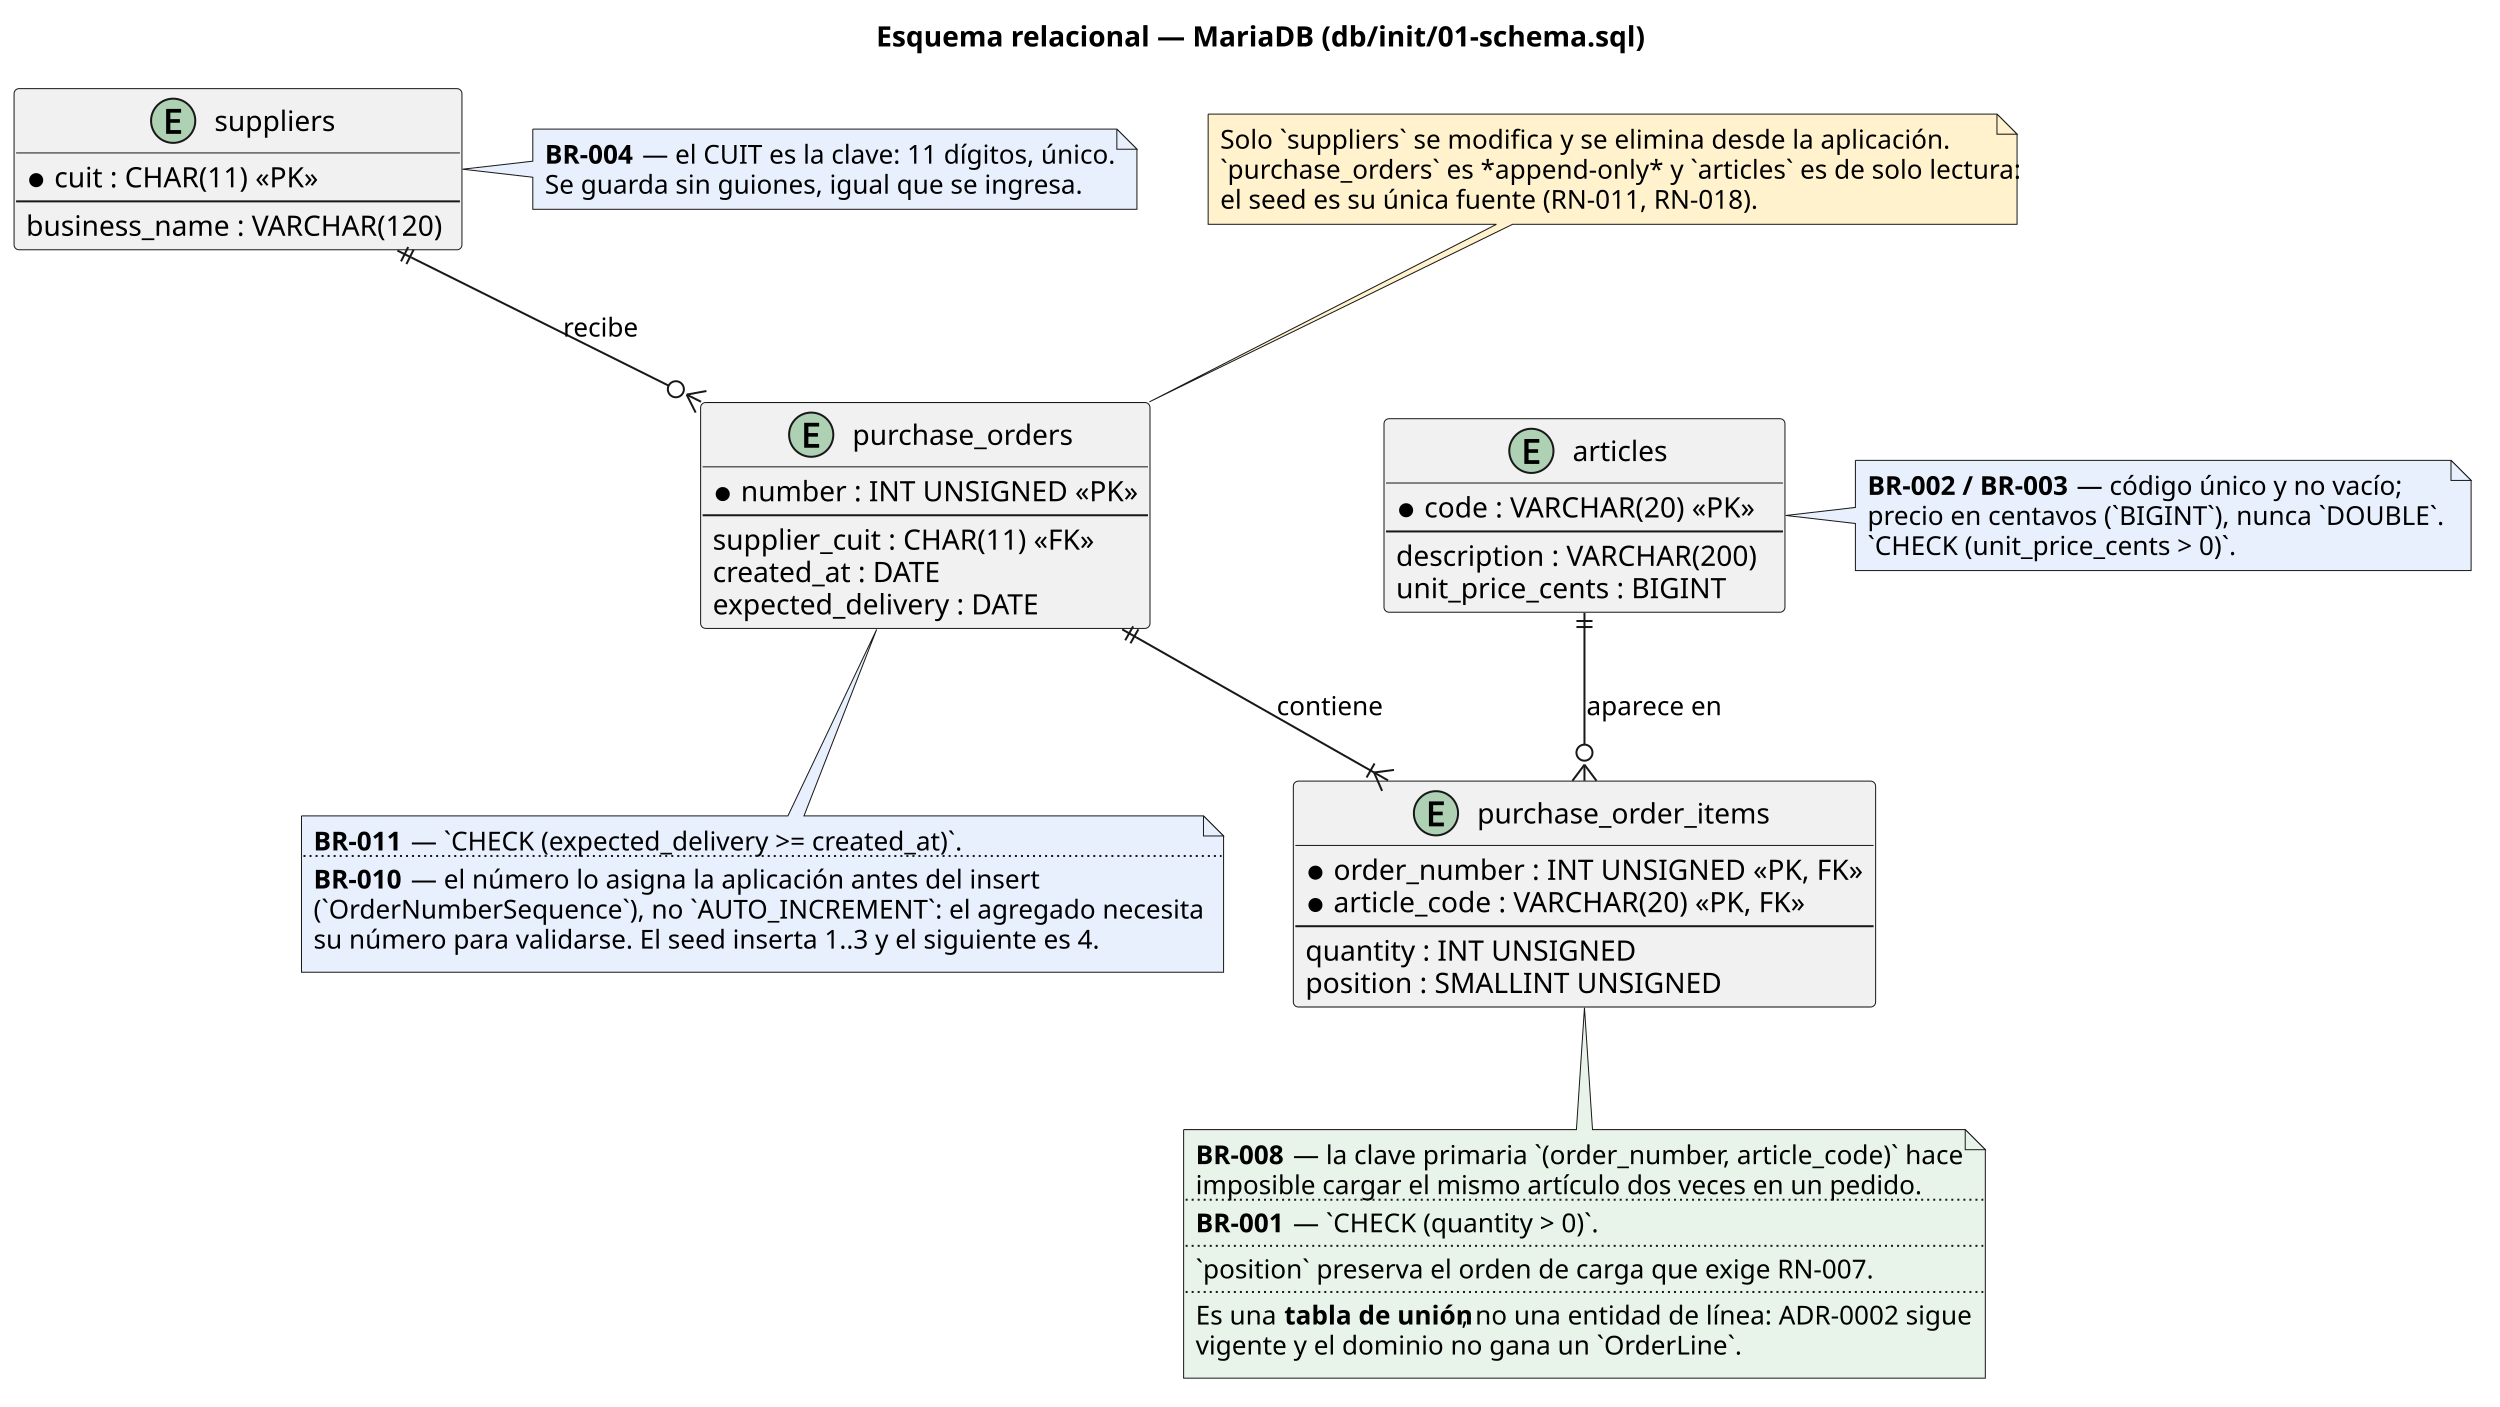
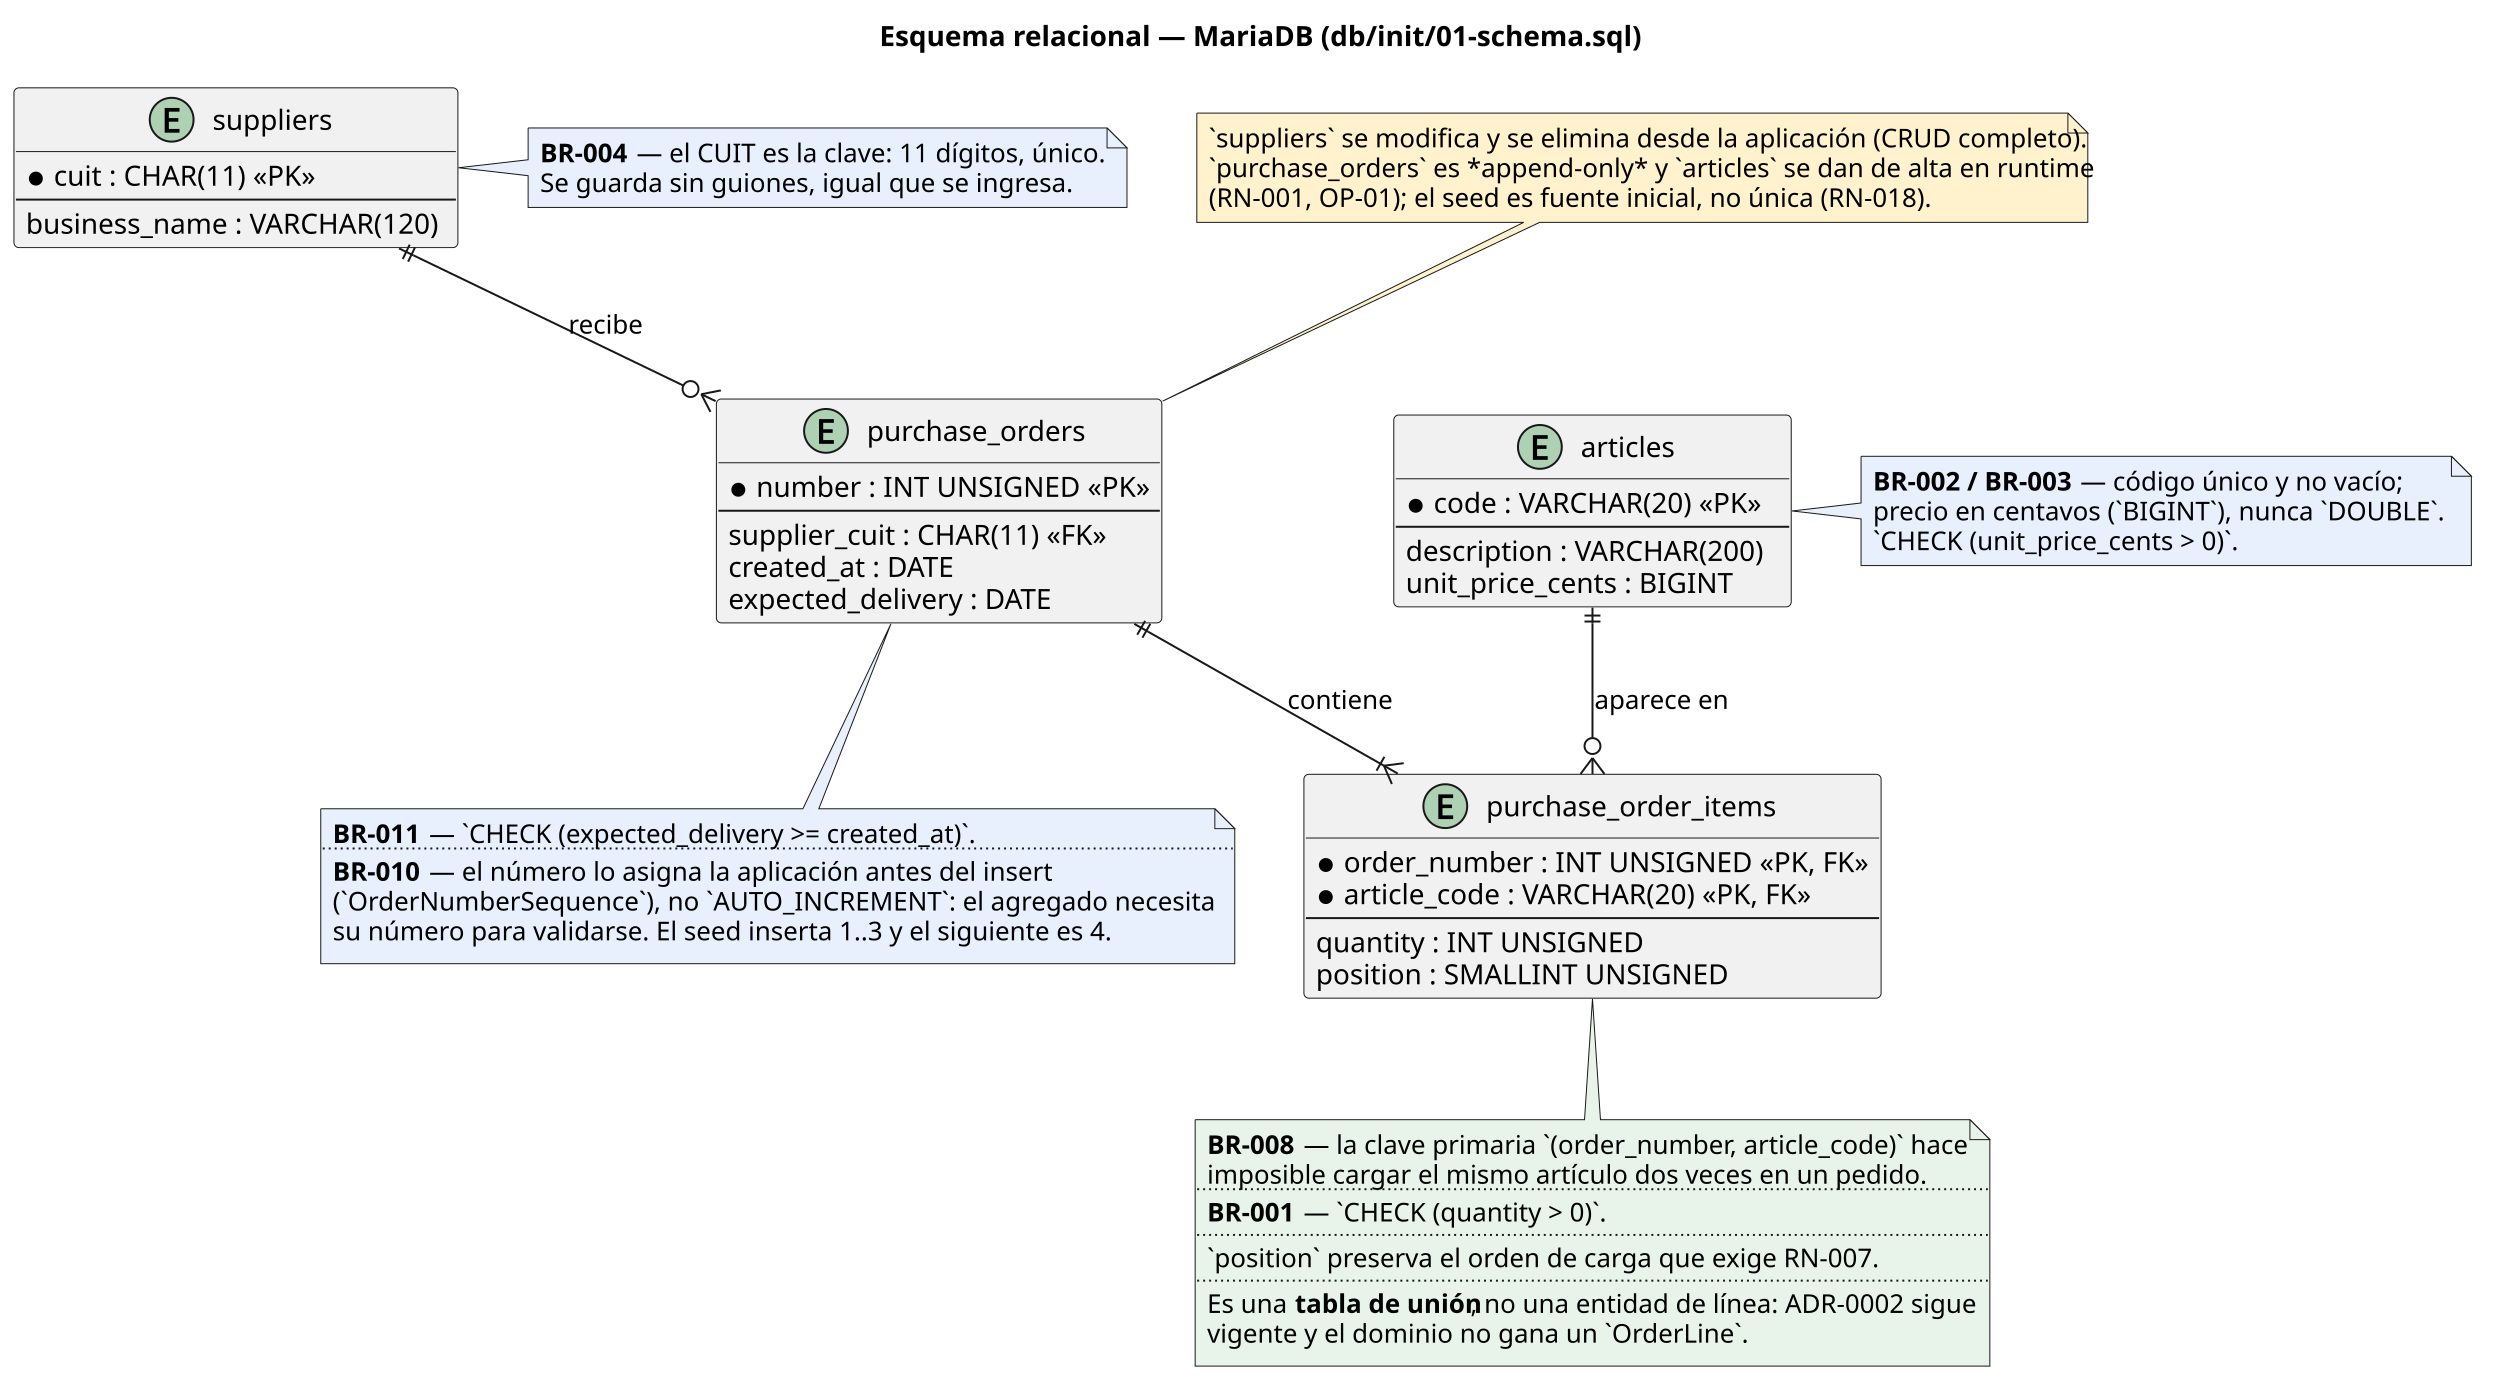
- <svg xmlns="http://www.w3.org/2000/svg" version="1.1" data-diagram-type="CLASS" style="width:1244px;height:700px;background:#FFFFFF;" width="1244px" height="700px" viewBox="0 0 1244 700" zoomAndPan="magnify" preserveAspectRatio="none" contentStyleType="text/css">
+ <svg xmlns="http://www.w3.org/2000/svg" version="1.1" data-diagram-type="CLASS" style="width:1255px;height:700px;background:#FFFFFF;" width="1255px" height="700px" viewBox="0 0 1255 700" zoomAndPan="magnify" preserveAspectRatio="none" contentStyleType="text/css">
  <defs />
  <g font-family="sans-serif" lengthAdjust="spacing">
    <g class="title" data-source-line="1">
-       <text x="435.98" y="23.132" fill="#000" font-size="14" textLength="365.661" font-weight="700">Esquema relacional — MariaDB (db/init/01-schema.sql)</text>
+       <text x="441.48" y="23.132" fill="#000" font-size="14" textLength="365.661" font-weight="700">Esquema relacional — MariaDB (db/init/01-schema.sql)</text>
    </g>
    <g class="entity" data-qualified-name="articles" id="ent0001" data-source-line="5">
-       <rect x="688.68" y="208.349" width="199.517" height="96.296" fill="#F1F1F1" style="stroke:#181818;stroke-width:0.5;" rx="2.5" ry="2.5" />
-       <ellipse cx="762.016" cy="224.349" rx="11" ry="11" fill="#ADD1B2" style="stroke:#181818;stroke-width:1;" />
-       <path d="M758.516,230.849 L758.516,218.442 L765.953,218.442 L765.953,220.302 L760.61,220.302 L760.61,223.536 L765.36,223.536 L765.36,225.333 L760.61,225.333 L760.61,228.974 L765.953,228.974 L765.953,230.849 L758.516,230.849 Z " fill="#000" />
-       <text x="782.516" y="229.431" fill="#000" font-size="14" textLength="44.345">articles</text>
-       <line x1="689.68" y1="240.349" x2="887.197" y2="240.349" style="stroke:#181818;stroke-width:0.5;" />
+       <rect x="699.68" y="208.349" width="199.517" height="96.296" fill="#F1F1F1" style="stroke:#181818;stroke-width:0.5;" rx="2.5" ry="2.5" />
+       <ellipse cx="773.016" cy="224.349" rx="11" ry="11" fill="#ADD1B2" style="stroke:#181818;stroke-width:1;" />
+       <path d="M769.516,230.849 L769.516,218.442 L776.953,218.442 L776.953,220.302 L771.61,220.302 L771.61,223.536 L776.36,223.536 L776.36,225.333 L771.61,225.333 L771.61,228.974 L776.953,228.974 L776.953,230.849 L769.516,230.849 Z " fill="#000" />
+       <text x="793.516" y="229.431" fill="#000" font-size="14" textLength="44.345">articles</text>
+       <line x1="700.68" y1="240.349" x2="898.197" y2="240.349" style="stroke:#181818;stroke-width:0.5;" />
      <g data-visibility-modifier="IE_MANDATORY">
-         <ellipse cx="699.68" cy="253.898" rx="3" ry="3" fill="#000" style="stroke:#000;stroke-width:1;" />
+         <ellipse cx="710.68" cy="253.898" rx="3" ry="3" fill="#000" style="stroke:#000;stroke-width:1;" />
      </g>
-       <text x="708.68" y="257.48" fill="#000" font-size="14" textLength="173.517">code : VARCHAR(20) «PK»</text>
-       <line x1="689.68" y1="264.447" x2="887.197" y2="264.447" style="stroke:#181818;stroke-width:1;" />
-       <text x="694.68" y="281.579" fill="#000" font-size="14" textLength="180.51">description : VARCHAR(200)</text>
-       <text x="694.68" y="297.678" fill="#000" font-size="14" textLength="160.289">unit_price_cents : BIGINT</text>
+       <text x="719.68" y="257.48" fill="#000" font-size="14" textLength="173.517">code : VARCHAR(20) «PK»</text>
+       <line x1="700.68" y1="264.447" x2="898.197" y2="264.447" style="stroke:#181818;stroke-width:1;" />
+       <text x="705.68" y="281.579" fill="#000" font-size="14" textLength="180.51">description : VARCHAR(200)</text>
+       <text x="705.68" y="297.678" fill="#000" font-size="14" textLength="160.289">unit_price_cents : BIGINT</text>
    </g>
    <g class="entity" data-qualified-name="suppliers" id="ent0002" data-source-line="12">
      <rect x="7" y="44.099" width="222.868" height="80.197" fill="#F1F1F1" style="stroke:#181818;stroke-width:0.5;" rx="2.5" ry="2.5" />
      <ellipse cx="86.17" cy="60.099" rx="11" ry="11" fill="#ADD1B2" style="stroke:#181818;stroke-width:1;" />
      <path d="M82.67,66.599 L82.67,54.192 L90.108,54.192 L90.108,56.052 L84.764,56.052 L84.764,59.286 L89.514,59.286 L89.514,61.083 L84.764,61.083 L84.764,64.724 L90.108,64.724 L90.108,66.599 L82.67,66.599 Z " fill="#000" />
      <text x="106.67" y="65.181" fill="#000" font-size="14" textLength="56.027">suppliers</text>
      <line x1="8" y1="76.099" x2="228.868" y2="76.099" style="stroke:#181818;stroke-width:0.5;" />
      <g data-visibility-modifier="IE_MANDATORY">
        <ellipse cx="18" cy="89.648" rx="3" ry="3" fill="#000" style="stroke:#000;stroke-width:1;" />
      </g>
      <text x="27" y="93.23" fill="#000" font-size="14" textLength="136.158">cuit : CHAR(11) «PK»</text>
      <line x1="8" y1="100.197" x2="228.868" y2="100.197" style="stroke:#181818;stroke-width:1;" />
      <text x="13" y="117.329" fill="#000" font-size="14" textLength="210.868">business_name : VARCHAR(120)</text>
    </g>
    <g class="entity" data-qualified-name="orders" id="ent0003" data-source-line="18">
-       <rect x="348.63" y="200.299" width="223.613" height="112.395" fill="#F1F1F1" style="stroke:#181818;stroke-width:0.5;" rx="2.5" ry="2.5" />
-       <ellipse cx="403.656" cy="216.299" rx="11" ry="11" fill="#ADD1B2" style="stroke:#181818;stroke-width:1;" />
-       <path d="M400.156,222.799 L400.156,210.392 L407.593,210.392 L407.593,212.252 L402.25,212.252 L402.25,215.486 L407,215.486 L407,217.283 L402.25,217.283 L402.25,220.924 L407.593,220.924 L407.593,222.799 L400.156,222.799 Z " fill="#000" />
-       <text x="424.156" y="221.381" fill="#000" font-size="14" textLength="105.062">purchase_orders</text>
-       <line x1="349.63" y1="232.299" x2="571.243" y2="232.299" style="stroke:#181818;stroke-width:0.5;" />
+       <rect x="359.63" y="200.299" width="223.613" height="112.395" fill="#F1F1F1" style="stroke:#181818;stroke-width:0.5;" rx="2.5" ry="2.5" />
+       <ellipse cx="414.656" cy="216.299" rx="11" ry="11" fill="#ADD1B2" style="stroke:#181818;stroke-width:1;" />
+       <path d="M411.156,222.799 L411.156,210.392 L418.593,210.392 L418.593,212.252 L413.25,212.252 L413.25,215.486 L418,215.486 L418,217.283 L413.25,217.283 L413.25,220.924 L418.593,220.924 L418.593,222.799 L411.156,222.799 Z " fill="#000" />
+       <text x="435.156" y="221.381" fill="#000" font-size="14" textLength="105.062">purchase_orders</text>
+       <line x1="360.63" y1="232.299" x2="582.243" y2="232.299" style="stroke:#181818;stroke-width:0.5;" />
      <g data-visibility-modifier="IE_MANDATORY">
-         <ellipse cx="359.63" cy="245.848" rx="3" ry="3" fill="#000" style="stroke:#000;stroke-width:1;" />
+         <ellipse cx="370.63" cy="245.848" rx="3" ry="3" fill="#000" style="stroke:#000;stroke-width:1;" />
      </g>
-       <text x="368.63" y="249.43" fill="#000" font-size="14" textLength="197.613">number : INT UNSIGNED «PK»</text>
-       <line x1="349.63" y1="256.397" x2="571.243" y2="256.397" style="stroke:#181818;stroke-width:1;" />
-       <text x="354.63" y="273.529" fill="#000" font-size="14" textLength="192.186">supplier_cuit : CHAR(11) «FK»</text>
-       <text x="354.63" y="289.628" fill="#000" font-size="14" textLength="115.165">created_at : DATE</text>
-       <text x="354.63" y="305.726" fill="#000" font-size="14" textLength="161.854">expected_delivery : DATE</text>
+       <text x="379.63" y="249.43" fill="#000" font-size="14" textLength="197.613">number : INT UNSIGNED «PK»</text>
+       <line x1="360.63" y1="256.397" x2="582.243" y2="256.397" style="stroke:#181818;stroke-width:1;" />
+       <text x="365.63" y="273.529" fill="#000" font-size="14" textLength="192.186">supplier_cuit : CHAR(11) «FK»</text>
+       <text x="365.63" y="289.628" fill="#000" font-size="14" textLength="115.165">created_at : DATE</text>
+       <text x="365.63" y="305.726" fill="#000" font-size="14" textLength="161.854">expected_delivery : DATE</text>
    </g>
    <g class="entity" data-qualified-name="items" id="ent0004" data-source-line="26">
-       <rect x="643.56" y="388.689" width="289.751" height="112.395" fill="#F1F1F1" style="stroke:#181818;stroke-width:0.5;" rx="2.5" ry="2.5" />
-       <ellipse cx="714.538" cy="404.689" rx="11" ry="11" fill="#ADD1B2" style="stroke:#181818;stroke-width:1;" />
-       <path d="M711.038,411.189 L711.038,398.782 L718.475,398.782 L718.475,400.642 L713.131,400.642 L713.131,403.876 L717.881,403.876 L717.881,405.673 L713.131,405.673 L713.131,409.314 L718.475,409.314 L718.475,411.189 L711.038,411.189 Z " fill="#000" />
-       <text x="735.038" y="409.771" fill="#000" font-size="14" textLength="139.296">purchase_order_items</text>
-       <line x1="644.56" y1="420.689" x2="932.311" y2="420.689" style="stroke:#181818;stroke-width:0.5;" />
+       <rect x="654.56" y="388.689" width="289.751" height="112.395" fill="#F1F1F1" style="stroke:#181818;stroke-width:0.5;" rx="2.5" ry="2.5" />
+       <ellipse cx="725.538" cy="404.689" rx="11" ry="11" fill="#ADD1B2" style="stroke:#181818;stroke-width:1;" />
+       <path d="M722.038,411.189 L722.038,398.782 L729.475,398.782 L729.475,400.642 L724.131,400.642 L724.131,403.876 L728.881,403.876 L728.881,405.673 L724.131,405.673 L724.131,409.314 L729.475,409.314 L729.475,411.189 L722.038,411.189 Z " fill="#000" />
+       <text x="746.038" y="409.771" fill="#000" font-size="14" textLength="139.296">purchase_order_items</text>
+       <line x1="655.56" y1="420.689" x2="943.311" y2="420.689" style="stroke:#181818;stroke-width:0.5;" />
      <g data-visibility-modifier="IE_MANDATORY">
-         <ellipse cx="654.56" cy="434.238" rx="3" ry="3" fill="#000" style="stroke:#000;stroke-width:1;" />
+         <ellipse cx="665.56" cy="434.238" rx="3" ry="3" fill="#000" style="stroke:#000;stroke-width:1;" />
      </g>
-       <text x="663.56" y="437.82" fill="#000" font-size="14" textLength="263.751">order_number : INT UNSIGNED «PK, FK»</text>
+       <text x="674.56" y="437.82" fill="#000" font-size="14" textLength="263.751">order_number : INT UNSIGNED «PK, FK»</text>
      <g data-visibility-modifier="IE_MANDATORY">
-         <ellipse cx="654.56" cy="450.337" rx="3" ry="3" fill="#000" style="stroke:#000;stroke-width:1;" />
+         <ellipse cx="665.56" cy="450.337" rx="3" ry="3" fill="#000" style="stroke:#000;stroke-width:1;" />
      </g>
-       <text x="663.56" y="453.919" fill="#000" font-size="14" textLength="244.316">article_code : VARCHAR(20) «PK, FK»</text>
-       <line x1="644.56" y1="460.886" x2="932.311" y2="460.886" style="stroke:#181818;stroke-width:1;" />
-       <text x="649.56" y="478.018" fill="#000" font-size="14" textLength="161.041">quantity : INT UNSIGNED</text>
-       <text x="649.56" y="494.116" fill="#000" font-size="14" textLength="206.172">position : SMALLINT UNSIGNED</text>
+       <text x="674.56" y="453.919" fill="#000" font-size="14" textLength="244.316">article_code : VARCHAR(20) «PK, FK»</text>
+       <line x1="655.56" y1="460.886" x2="943.311" y2="460.886" style="stroke:#181818;stroke-width:1;" />
+       <text x="660.56" y="478.018" fill="#000" font-size="14" textLength="161.041">quantity : INT UNSIGNED</text>
+       <text x="660.56" y="494.116" fill="#000" font-size="14" textLength="206.172">position : SMALLINT UNSIGNED</text>
    </g>
    <g class="entity" data-qualified-name="GMN8" id="ent0009" data-source-line="39">
      <path d="M265.12,64.249 L265.12,80.199 L230.1,84.199 L265.12,88.199 L265.12,104.146 A0,0 0 0 0 265.12,104.146 L565.741,104.146 A0,0 0 0 0 565.741,104.146 L565.741,74.249 L555.741,64.249 L265.12,64.249 A0,0 0 0 0 265.12,64.249" style="stroke:#181818;stroke-width:0.5;" fill="#E8F0FE" />
      <path d="M555.741,64.249 L555.741,74.249 L565.741,74.249 L555.741,64.249" style="stroke:#181818;stroke-width:0.5;" fill="#E8F0FE" />
      <text x="271.12" y="81.442" fill="#000" font-size="13" textLength="44.795" font-weight="700">BR-004</text>
      <text x="319.527" y="81.442" fill="#000" font-size="13" textLength="231.213">— el CUIT es la clave: 11 dígitos, único.</text>
      <text x="271.12" y="96.391" fill="#000" font-size="13" textLength="256.566">Se guarda sin guiones, igual que se ingresa.</text>
    </g>
    <g class="entity" data-qualified-name="GMN11" id="ent0012" data-source-line="44">
-       <path d="M923.25,229.069 L923.25,252.499 L888.56,256.499 L923.25,260.499 L923.25,283.915 A0,0 0 0 0 923.25,283.915 L1229.622,283.915 A0,0 0 0 0 1229.622,283.915 L1229.622,239.069 L1219.622,229.069 L923.25,229.069 A0,0 0 0 0 923.25,229.069" style="stroke:#181818;stroke-width:0.5;" fill="#E8F0FE" />
-       <path d="M1219.622,229.069 L1219.622,239.069 L1229.622,239.069 L1219.622,229.069" style="stroke:#181818;stroke-width:0.5;" fill="#E8F0FE" />
-       <text x="929.25" y="246.262" fill="#000" font-size="13" textLength="100.426" font-weight="700">BR-002 / BR-003</text>
-       <text x="1033.288" y="246.262" fill="#000" font-size="13" textLength="156.089">— código único y no vacío;</text>
-       <text x="929.25" y="261.211" fill="#000" font-size="13" textLength="285.372">precio en centavos (`BIGINT`), nunca `DOUBLE`.</text>
-       <text x="929.25" y="276.16" fill="#000" font-size="13" textLength="186.761">`CHECK (unit_price_cents &gt; 0)`.</text>
+       <path d="M934.25,229.069 L934.25,252.499 L899.56,256.499 L934.25,260.499 L934.25,283.915 A0,0 0 0 0 934.25,283.915 L1240.622,283.915 A0,0 0 0 0 1240.622,283.915 L1240.622,239.069 L1230.622,229.069 L934.25,229.069 A0,0 0 0 0 934.25,229.069" style="stroke:#181818;stroke-width:0.5;" fill="#E8F0FE" />
+       <path d="M1230.622,229.069 L1230.622,239.069 L1240.622,239.069 L1230.622,229.069" style="stroke:#181818;stroke-width:0.5;" fill="#E8F0FE" />
+       <text x="940.25" y="246.262" fill="#000" font-size="13" textLength="100.426" font-weight="700">BR-002 / BR-003</text>
+       <text x="1044.288" y="246.262" fill="#000" font-size="13" textLength="156.089">— código único y no vacío;</text>
+       <text x="940.25" y="261.211" fill="#000" font-size="13" textLength="285.372">precio en centavos (`BIGINT`), nunca `DOUBLE`.</text>
+       <text x="940.25" y="276.16" fill="#000" font-size="13" textLength="186.761">`CHECK (unit_price_cents &gt; 0)`.</text>
    </g>
    <g class="entity" data-qualified-name="GMN14" id="ent0015" data-source-line="50">
-       <path d="M150.02,405.989 L150.02,483.784 A0,0 0 0 0 150.02,483.784 L608.85,483.784 A0,0 0 0 0 608.85,483.784 L608.85,415.989 L598.85,405.989 L400.06,405.989 L436.24,313.169 L392.06,405.989 L150.02,405.989 A0,0 0 0 0 150.02,405.989" style="stroke:#181818;stroke-width:0.5;" fill="#E8F0FE" />
-       <path d="M598.85,405.989 L598.85,415.989 L608.85,415.989 L598.85,405.989" style="stroke:#181818;stroke-width:0.5;" fill="#E8F0FE" />
-       <text x="156.02" y="423.182" fill="#000" font-size="13" textLength="44.795" font-weight="700">BR-011</text>
-       <text x="204.427" y="423.182" fill="#000" font-size="13" textLength="275.285">— `CHECK (expected_delivery &gt;= created_at)`.</text>
-       <line x1="151.02" y1="425.937" x2="607.85" y2="425.937" style="stroke:#181818;stroke-width:1;stroke-dasharray:1,2;" />
-       <text x="156.02" y="442.131" fill="#000" font-size="13" textLength="44.795" font-weight="700">BR-010</text>
-       <text x="204.427" y="442.131" fill="#000" font-size="13" textLength="297">— el número lo asigna la aplicación antes del insert</text>
-       <text x="156.02" y="457.08" fill="#000" font-size="13" textLength="437.83">(`OrderNumberSequence`), no `AUTO_INCREMENT`: el agregado necesita</text>
-       <text x="156.02" y="472.029" fill="#000" font-size="13" textLength="376.486">su número para validarse. El seed inserta 1..3 y el siguiente es 4.</text>
+       <path d="M161.02,405.989 L161.02,483.784 A0,0 0 0 0 161.02,483.784 L619.85,483.784 A0,0 0 0 0 619.85,483.784 L619.85,415.989 L609.85,405.989 L411.06,405.989 L447.24,313.169 L403.06,405.989 L161.02,405.989 A0,0 0 0 0 161.02,405.989" style="stroke:#181818;stroke-width:0.5;" fill="#E8F0FE" />
+       <path d="M609.85,405.989 L609.85,415.989 L619.85,415.989 L609.85,405.989" style="stroke:#181818;stroke-width:0.5;" fill="#E8F0FE" />
+       <text x="167.02" y="423.182" fill="#000" font-size="13" textLength="44.795" font-weight="700">BR-011</text>
+       <text x="215.427" y="423.182" fill="#000" font-size="13" textLength="275.285">— `CHECK (expected_delivery &gt;= created_at)`.</text>
+       <line x1="162.02" y1="425.937" x2="618.85" y2="425.937" style="stroke:#181818;stroke-width:1;stroke-dasharray:1,2;" />
+       <text x="167.02" y="442.131" fill="#000" font-size="13" textLength="44.795" font-weight="700">BR-010</text>
+       <text x="215.427" y="442.131" fill="#000" font-size="13" textLength="297">— el número lo asigna la aplicación antes del insert</text>
+       <text x="167.02" y="457.08" fill="#000" font-size="13" textLength="437.83">(`OrderNumberSequence`), no `AUTO_INCREMENT`: el agregado necesita</text>
+       <text x="167.02" y="472.029" fill="#000" font-size="13" textLength="376.486">su número para validarse. El seed inserta 1..3 y el siguiente es 4.</text>
    </g>
    <g class="entity" data-qualified-name="GMN17" id="ent0018" data-source-line="58">
-       <path d="M588.97,562.089 L588.97,685.781 A0,0 0 0 0 588.97,685.781 L987.897,685.781 A0,0 0 0 0 987.897,685.781 L987.897,572.089 L977.897,562.089 L792.43,562.089 L788.43,501.419 L784.43,562.089 L588.97,562.089 A0,0 0 0 0 588.97,562.089" style="stroke:#181818;stroke-width:0.5;" fill="#E8F4EA" />
-       <path d="M977.897,562.089 L977.897,572.089 L987.897,572.089 L977.897,562.089" style="stroke:#181818;stroke-width:0.5;" fill="#E8F4EA" />
-       <text x="594.97" y="579.282" fill="#000" font-size="13" textLength="44.795" font-weight="700">BR-008</text>
-       <text x="643.377" y="579.282" fill="#000" font-size="13" textLength="322.962">— la clave primaria `(order_number, article_code)` hace</text>
-       <text x="594.97" y="594.231" fill="#000" font-size="13" textLength="341.783">imposible cargar el mismo artículo dos veces en un pedido.</text>
-       <line x1="589.97" y1="596.986" x2="986.897" y2="596.986" style="stroke:#181818;stroke-width:1;stroke-dasharray:1,2;" />
-       <text x="594.97" y="613.18" fill="#000" font-size="13" textLength="44.795" font-weight="700">BR-001</text>
-       <text x="643.377" y="613.18" fill="#000" font-size="13" textLength="154.235">— `CHECK (quantity &gt; 0)`.</text>
-       <line x1="589.97" y1="619.935" x2="986.897" y2="619.935" style="stroke:#181818;stroke-width:1;stroke-dasharray:1,2;" />
-       <text x="594.97" y="636.129" fill="#000" font-size="13" textLength="324.46">`position` preserva el orden de carga que exige RN-007.</text>
-       <line x1="589.97" y1="642.884" x2="986.897" y2="642.884" style="stroke:#181818;stroke-width:1;stroke-dasharray:1,2;" />
-       <text x="594.97" y="659.077" fill="#000" font-size="13" textLength="40.473">Es una</text>
-       <text x="639.054" y="659.077" fill="#000" font-size="13" textLength="88.112" font-weight="700">tabla de unión</text>
-       <text x="727.166" y="659.077" fill="#000" font-size="13" textLength="245.73">, no una entidad de línea: ADR-0002 sigue</text>
-       <text x="594.97" y="674.026" fill="#000" font-size="13" textLength="257.264">vigente y el dominio no gana un `OrderLine`.</text>
+       <path d="M599.97,562.089 L599.97,685.781 A0,0 0 0 0 599.97,685.781 L998.897,685.781 A0,0 0 0 0 998.897,685.781 L998.897,572.089 L988.897,562.089 L803.43,562.089 L799.43,501.419 L795.43,562.089 L599.97,562.089 A0,0 0 0 0 599.97,562.089" style="stroke:#181818;stroke-width:0.5;" fill="#E8F4EA" />
+       <path d="M988.897,562.089 L988.897,572.089 L998.897,572.089 L988.897,562.089" style="stroke:#181818;stroke-width:0.5;" fill="#E8F4EA" />
+       <text x="605.97" y="579.282" fill="#000" font-size="13" textLength="44.795" font-weight="700">BR-008</text>
+       <text x="654.377" y="579.282" fill="#000" font-size="13" textLength="322.962">— la clave primaria `(order_number, article_code)` hace</text>
+       <text x="605.97" y="594.231" fill="#000" font-size="13" textLength="341.783">imposible cargar el mismo artículo dos veces en un pedido.</text>
+       <line x1="600.97" y1="596.986" x2="997.897" y2="596.986" style="stroke:#181818;stroke-width:1;stroke-dasharray:1,2;" />
+       <text x="605.97" y="613.18" fill="#000" font-size="13" textLength="44.795" font-weight="700">BR-001</text>
+       <text x="654.377" y="613.18" fill="#000" font-size="13" textLength="154.235">— `CHECK (quantity &gt; 0)`.</text>
+       <line x1="600.97" y1="619.935" x2="997.897" y2="619.935" style="stroke:#181818;stroke-width:1;stroke-dasharray:1,2;" />
+       <text x="605.97" y="636.129" fill="#000" font-size="13" textLength="324.46">`position` preserva el orden de carga que exige RN-007.</text>
+       <line x1="600.97" y1="642.884" x2="997.897" y2="642.884" style="stroke:#181818;stroke-width:1;stroke-dasharray:1,2;" />
+       <text x="605.97" y="659.077" fill="#000" font-size="13" textLength="40.473">Es una</text>
+       <text x="650.054" y="659.077" fill="#000" font-size="13" textLength="88.112" font-weight="700">tabla de unión</text>
+       <text x="738.166" y="659.077" fill="#000" font-size="13" textLength="245.73">, no una entidad de línea: ADR-0002 sigue</text>
+       <text x="605.97" y="674.026" fill="#000" font-size="13" textLength="257.264">vigente y el dominio no gana un `OrderLine`.</text>
    </g>
    <g class="entity" data-qualified-name="GMN20" id="ent0021" data-source-line="70">
-       <path d="M601.17,56.779 L601.17,111.625 A0,0 0 0 0 601.17,111.625 L744.62,111.625 L571.94,199.969 L752.62,111.625 L1003.69,111.625 A0,0 0 0 0 1003.69,111.625 L1003.69,66.779 L993.69,56.779 L601.17,56.779 A0,0 0 0 0 601.17,56.779" style="stroke:#181818;stroke-width:0.5;" fill="#FFF2CC" />
-       <path d="M993.69,56.779 L993.69,66.779 L1003.69,66.779 L993.69,56.779" style="stroke:#181818;stroke-width:0.5;" fill="#FFF2CC" />
-       <text x="607.17" y="73.972" fill="#000" font-size="13" textLength="349.724">Solo `suppliers` se modifica y se elimina desde la aplicación.</text>
-       <text x="607.17" y="88.921" fill="#000" font-size="13" textLength="381.52">`purchase_orders` es *append-only* y `articles` es de solo lectura:</text>
-       <text x="607.17" y="103.87" fill="#000" font-size="13" textLength="263.745">el seed es su única fuente (RN-011, RN-018).</text>
+       <path d="M600.8,56.779 L600.8,111.625 A0,0 0 0 0 600.8,111.625 L764.89,111.625 L583.61,201.379 L772.89,111.625 L1048.077,111.625 A0,0 0 0 0 1048.077,111.625 L1048.077,66.779 L1038.077,56.779 L600.8,56.779 A0,0 0 0 0 600.8,56.779" style="stroke:#181818;stroke-width:0.5;" fill="#FFF2CC" />
+       <path d="M1038.077,56.779 L1038.077,66.779 L1048.077,66.779 L1038.077,56.779" style="stroke:#181818;stroke-width:0.5;" fill="#FFF2CC" />
+       <text x="606.8" y="73.972" fill="#000" font-size="13" textLength="426.277">`suppliers` se modifica y se elimina desde la aplicación (CRUD completo).</text>
+       <text x="606.8" y="88.921" fill="#000" font-size="13" textLength="422.722">`purchase_orders` es *append-only* y `articles` se dan de alta en runtime</text>
+       <text x="606.8" y="103.87" fill="#000" font-size="13" textLength="357.665">(RN-001, OP-01); el seed es fuente inicial, no única (RN-018).</text>
    </g>
    <g class="link" data-entity-1="ent0002" data-entity-2="ent0003" id="lnk5" data-source-line="34" data-link-type="crowfoot">
-       <path d="M204.921,128.264 C249.811,150.614 283.398,167.334 332.728,191.904" style="stroke:#181818;stroke-width:1;" fill="none" id="suppliers-orders" codeLine="34" />
-       <line x1="199.558" y1="130.062" x2="203.124" y2="122.901" style="stroke:#181818;stroke-width:1;" />
-       <line x1="202.243" y1="131.399" x2="205.809" y2="124.238" style="stroke:#181818;stroke-width:1;" />
-       <line x1="204.921" y1="128.264" x2="197.76" y2="124.699" style="stroke:#181818;stroke-width:1;" />
-       <line x1="341.679" y1="196.362" x2="351.515" y2="194.558" style="stroke:#181818;stroke-width:1;" />
-       <line x1="341.679" y1="196.362" x2="346.165" y2="205.299" style="stroke:#181818;stroke-width:1;" />
-       <line x1="341.679" y1="196.362" x2="348.84" y2="199.929" style="stroke:#181818;stroke-width:1;" />
-       <ellipse cx="336.308" cy="193.687" rx="4" ry="4" fill="none" style="stroke:#181818;stroke-width:1;" />
-       <text x="280.18" y="167.492" fill="#000" font-size="13" textLength="35.407">recibe</text>
+       <path d="M207.516,128.174 C254.766,150.964 291.448,168.668 343.048,193.558" style="stroke:#181818;stroke-width:1;" fill="none" id="suppliers-orders" codeLine="34" />
+       <line x1="202.175" y1="130.039" x2="205.651" y2="122.834" style="stroke:#181818;stroke-width:1;" />
+       <line x1="204.877" y1="131.342" x2="208.353" y2="124.137" style="stroke:#181818;stroke-width:1;" />
+       <line x1="207.516" y1="128.174" x2="200.31" y2="124.699" style="stroke:#181818;stroke-width:1;" />
+       <line x1="352.054" y1="197.903" x2="361.867" y2="195.974" style="stroke:#181818;stroke-width:1;" />
+       <line x1="352.054" y1="197.903" x2="356.653" y2="206.783" style="stroke:#181818;stroke-width:1;" />
+       <line x1="352.054" y1="197.903" x2="359.26" y2="201.379" style="stroke:#181818;stroke-width:1;" />
+       <ellipse cx="346.65" cy="195.296" rx="4" ry="4" fill="none" style="stroke:#181818;stroke-width:1;" />
+       <text x="285.35" y="167.492" fill="#000" font-size="13" textLength="35.407">recibe</text>
    </g>
    <g class="link" data-entity-1="ent0003" data-entity-2="ent0004" id="lnk6" data-source-line="35" data-link-type="crowfoot">
-       <path d="M565.355,317.121 C607.165,340.881 641.944,360.647 683.734,384.387" style="stroke:#181818;stroke-width:1;" fill="none" id="orders-items" codeLine="35" />
-       <line x1="559.901" y1="318.623" x2="563.854" y2="311.667" style="stroke:#181818;stroke-width:1;" />
-       <line x1="562.51" y1="320.105" x2="566.462" y2="313.15" style="stroke:#181818;stroke-width:1;" />
-       <line x1="565.355" y1="317.121" x2="558.4" y2="313.169" style="stroke:#181818;stroke-width:1;" />
-       <line x1="683.734" y1="384.387" x2="693.654" y2="383.122" style="stroke:#181818;stroke-width:1;" />
-       <line x1="683.734" y1="384.387" x2="687.726" y2="393.556" style="stroke:#181818;stroke-width:1;" />
-       <line x1="683.734" y1="384.387" x2="690.69" y2="388.339" style="stroke:#181818;stroke-width:1;" />
-       <line x1="683.971" y1="379.921" x2="680.019" y2="386.877" style="stroke:#181818;stroke-width:1;" />
-       <text x="635.27" y="355.882" fill="#000" font-size="13" textLength="49.15">contiene</text>
+       <path d="M576.355,317.121 C618.165,340.881 652.944,360.647 694.734,384.387" style="stroke:#181818;stroke-width:1;" fill="none" id="orders-items" codeLine="35" />
+       <line x1="570.901" y1="318.623" x2="574.854" y2="311.667" style="stroke:#181818;stroke-width:1;" />
+       <line x1="573.51" y1="320.105" x2="577.462" y2="313.15" style="stroke:#181818;stroke-width:1;" />
+       <line x1="576.355" y1="317.121" x2="569.4" y2="313.169" style="stroke:#181818;stroke-width:1;" />
+       <line x1="694.734" y1="384.387" x2="704.654" y2="383.122" style="stroke:#181818;stroke-width:1;" />
+       <line x1="694.734" y1="384.387" x2="698.726" y2="393.556" style="stroke:#181818;stroke-width:1;" />
+       <line x1="694.734" y1="384.387" x2="701.69" y2="388.339" style="stroke:#181818;stroke-width:1;" />
+       <line x1="694.971" y1="379.921" x2="691.019" y2="386.877" style="stroke:#181818;stroke-width:1;" />
+       <text x="646.27" y="355.882" fill="#000" font-size="13" textLength="49.15">contiene</text>
    </g>
    <g class="link" data-entity-1="ent0001" data-entity-2="ent0004" id="lnk7" data-source-line="36" data-link-type="crowfoot">
-       <path d="M788.43,313.009 C788.43,338.469 788.43,343.959 788.43,370.519" style="stroke:#181818;stroke-width:1;" fill="none" id="articles-items" codeLine="36" />
-       <line x1="784.43" y1="309.009" x2="792.43" y2="309.009" style="stroke:#181818;stroke-width:1;" />
-       <line x1="784.43" y1="312.009" x2="792.43" y2="312.009" style="stroke:#181818;stroke-width:1;" />
-       <line x1="788.43" y1="313.009" x2="788.43" y2="305.009" style="stroke:#181818;stroke-width:1;" />
-       <line x1="788.43" y1="380.519" x2="794.43" y2="388.519" style="stroke:#181818;stroke-width:1;" />
-       <line x1="788.43" y1="380.519" x2="782.43" y2="388.519" style="stroke:#181818;stroke-width:1;" />
-       <line x1="788.43" y1="380.519" x2="788.43" y2="388.519" style="stroke:#181818;stroke-width:1;" />
-       <ellipse cx="788.43" cy="374.519" rx="4" ry="4" fill="none" style="stroke:#181818;stroke-width:1;" />
-       <text x="789.43" y="355.882" fill="#000" font-size="13" textLength="65.051">aparece en</text>
+       <path d="M799.43,313.009 C799.43,338.469 799.43,343.959 799.43,370.519" style="stroke:#181818;stroke-width:1;" fill="none" id="articles-items" codeLine="36" />
+       <line x1="795.43" y1="309.009" x2="803.43" y2="309.009" style="stroke:#181818;stroke-width:1;" />
+       <line x1="795.43" y1="312.009" x2="803.43" y2="312.009" style="stroke:#181818;stroke-width:1;" />
+       <line x1="799.43" y1="313.009" x2="799.43" y2="305.009" style="stroke:#181818;stroke-width:1;" />
+       <line x1="799.43" y1="380.519" x2="805.43" y2="388.519" style="stroke:#181818;stroke-width:1;" />
+       <line x1="799.43" y1="380.519" x2="793.43" y2="388.519" style="stroke:#181818;stroke-width:1;" />
+       <line x1="799.43" y1="380.519" x2="799.43" y2="388.519" style="stroke:#181818;stroke-width:1;" />
+       <ellipse cx="799.43" cy="374.519" rx="4" ry="4" fill="none" style="stroke:#181818;stroke-width:1;" />
+       <text x="800.43" y="355.882" fill="#000" font-size="13" textLength="65.051">aparece en</text>
    </g>
  </g>
</svg>
